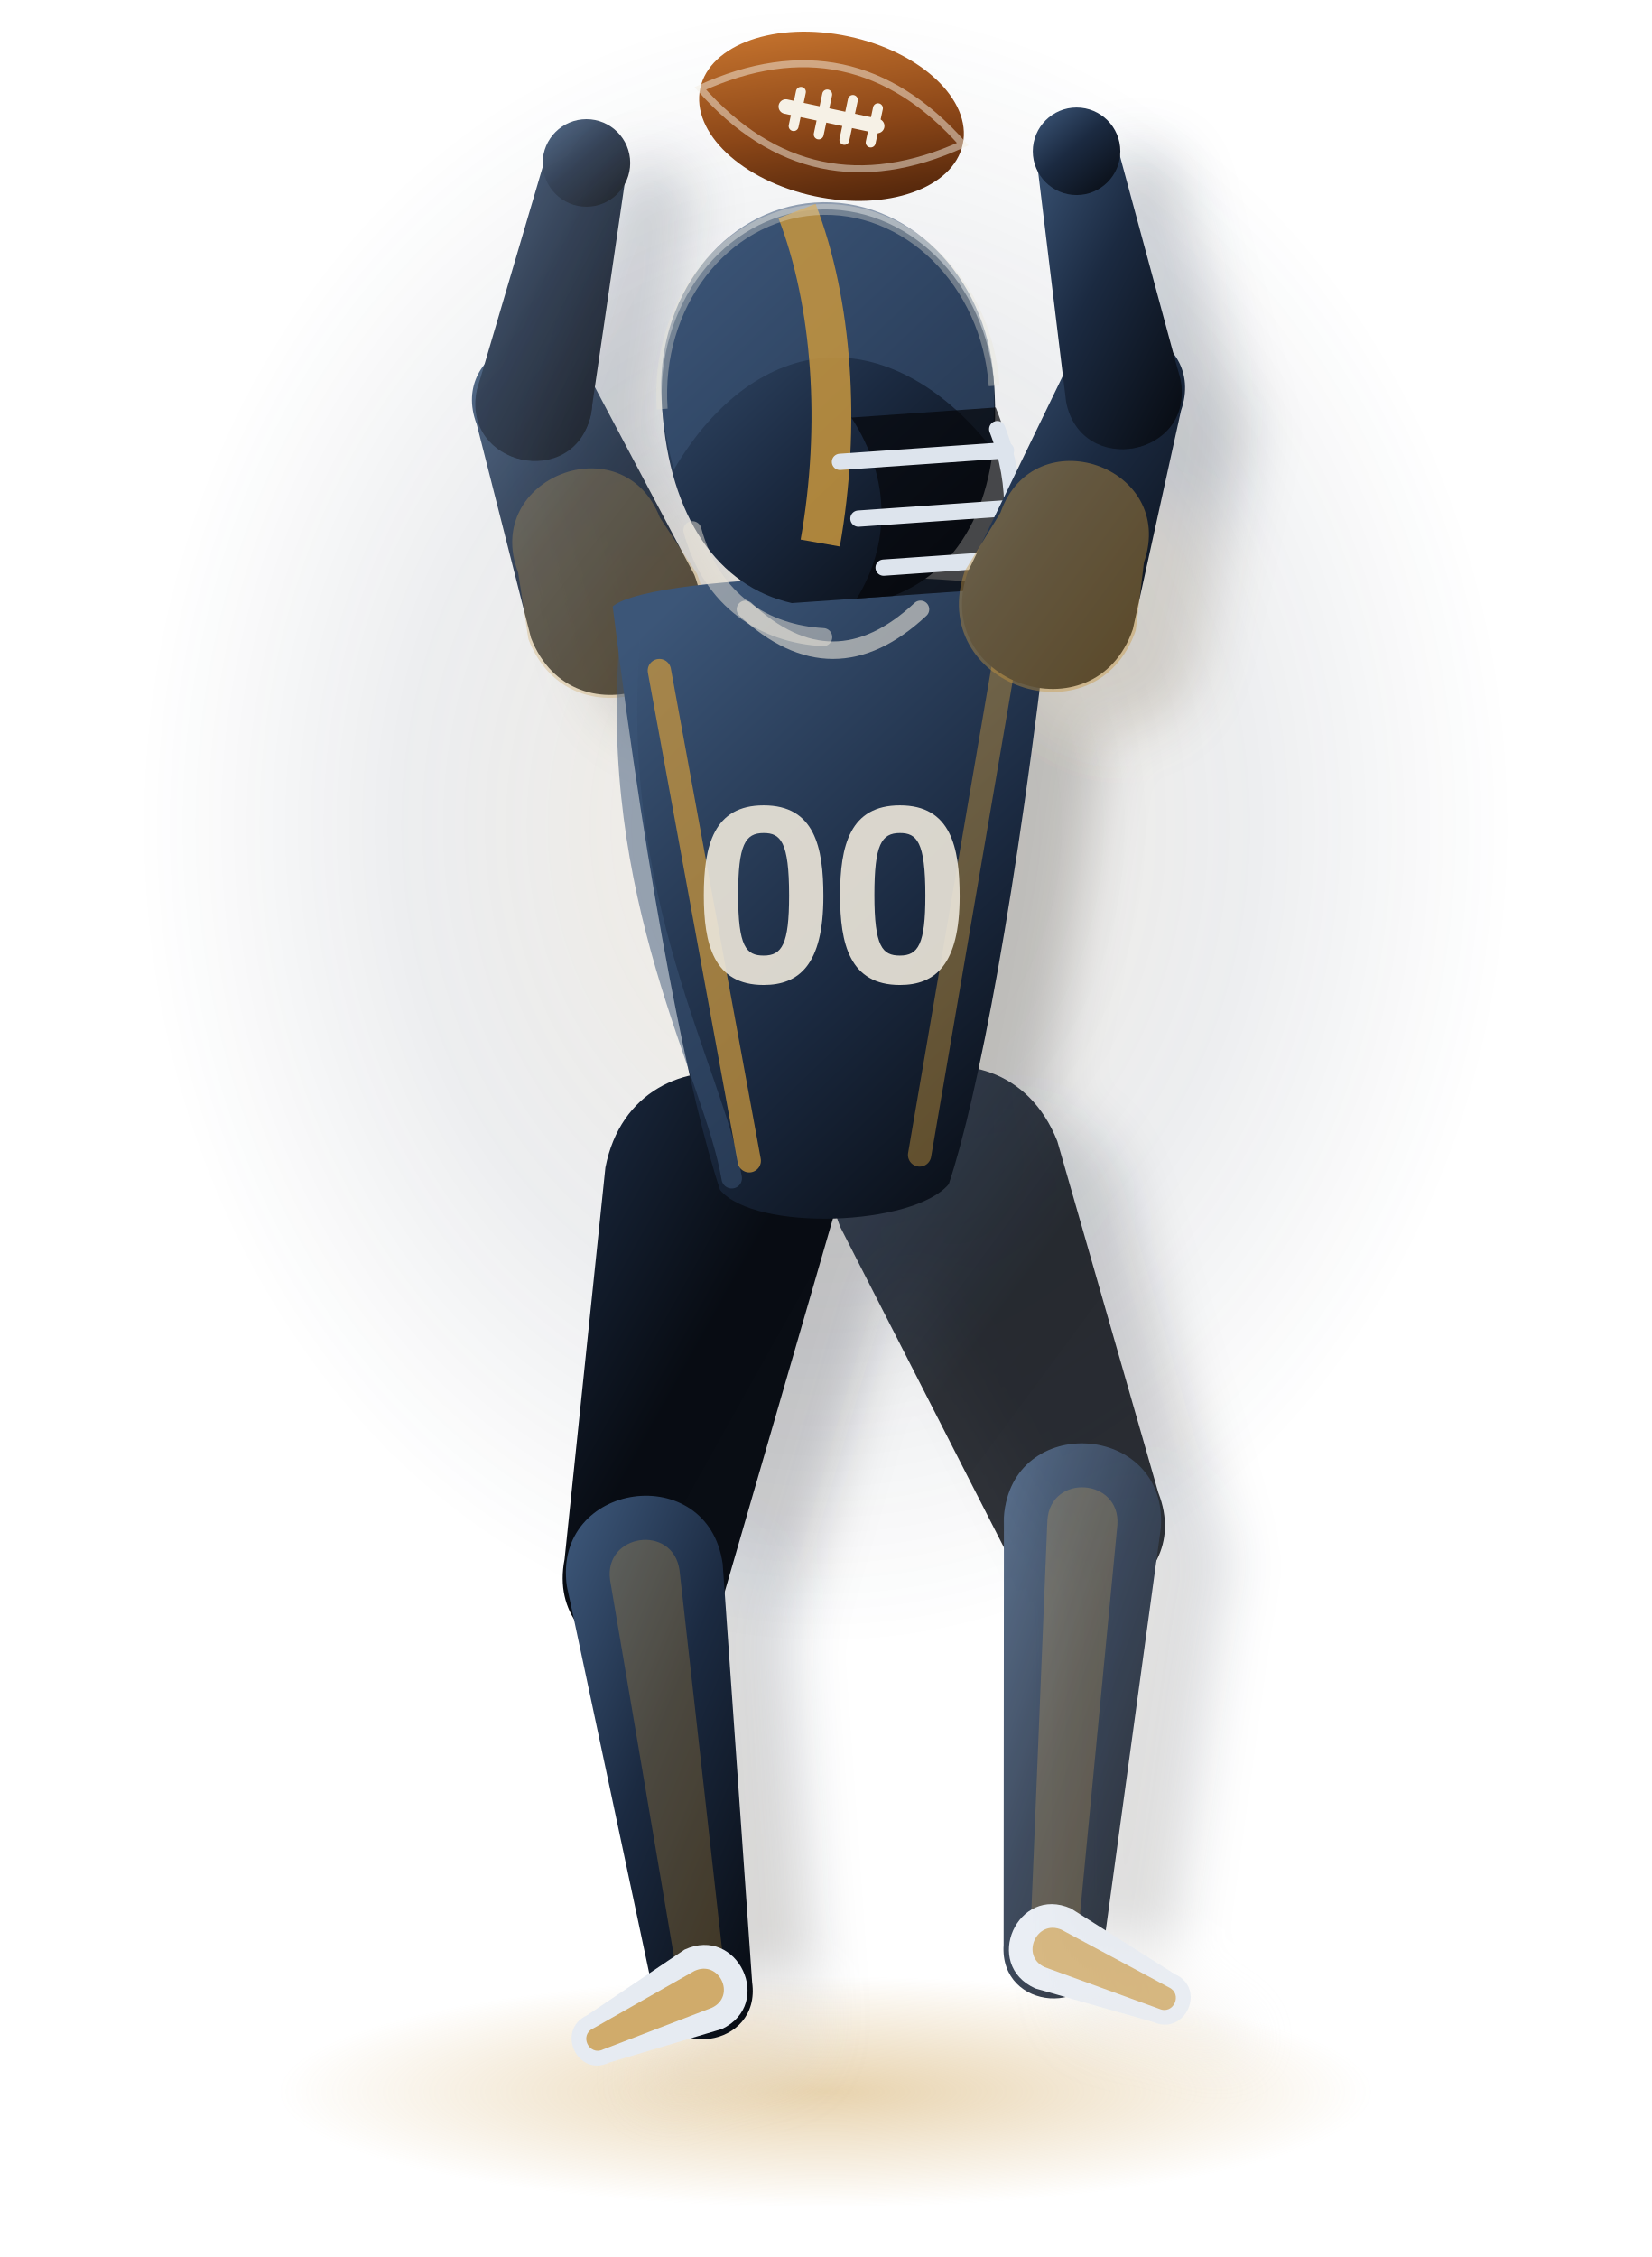
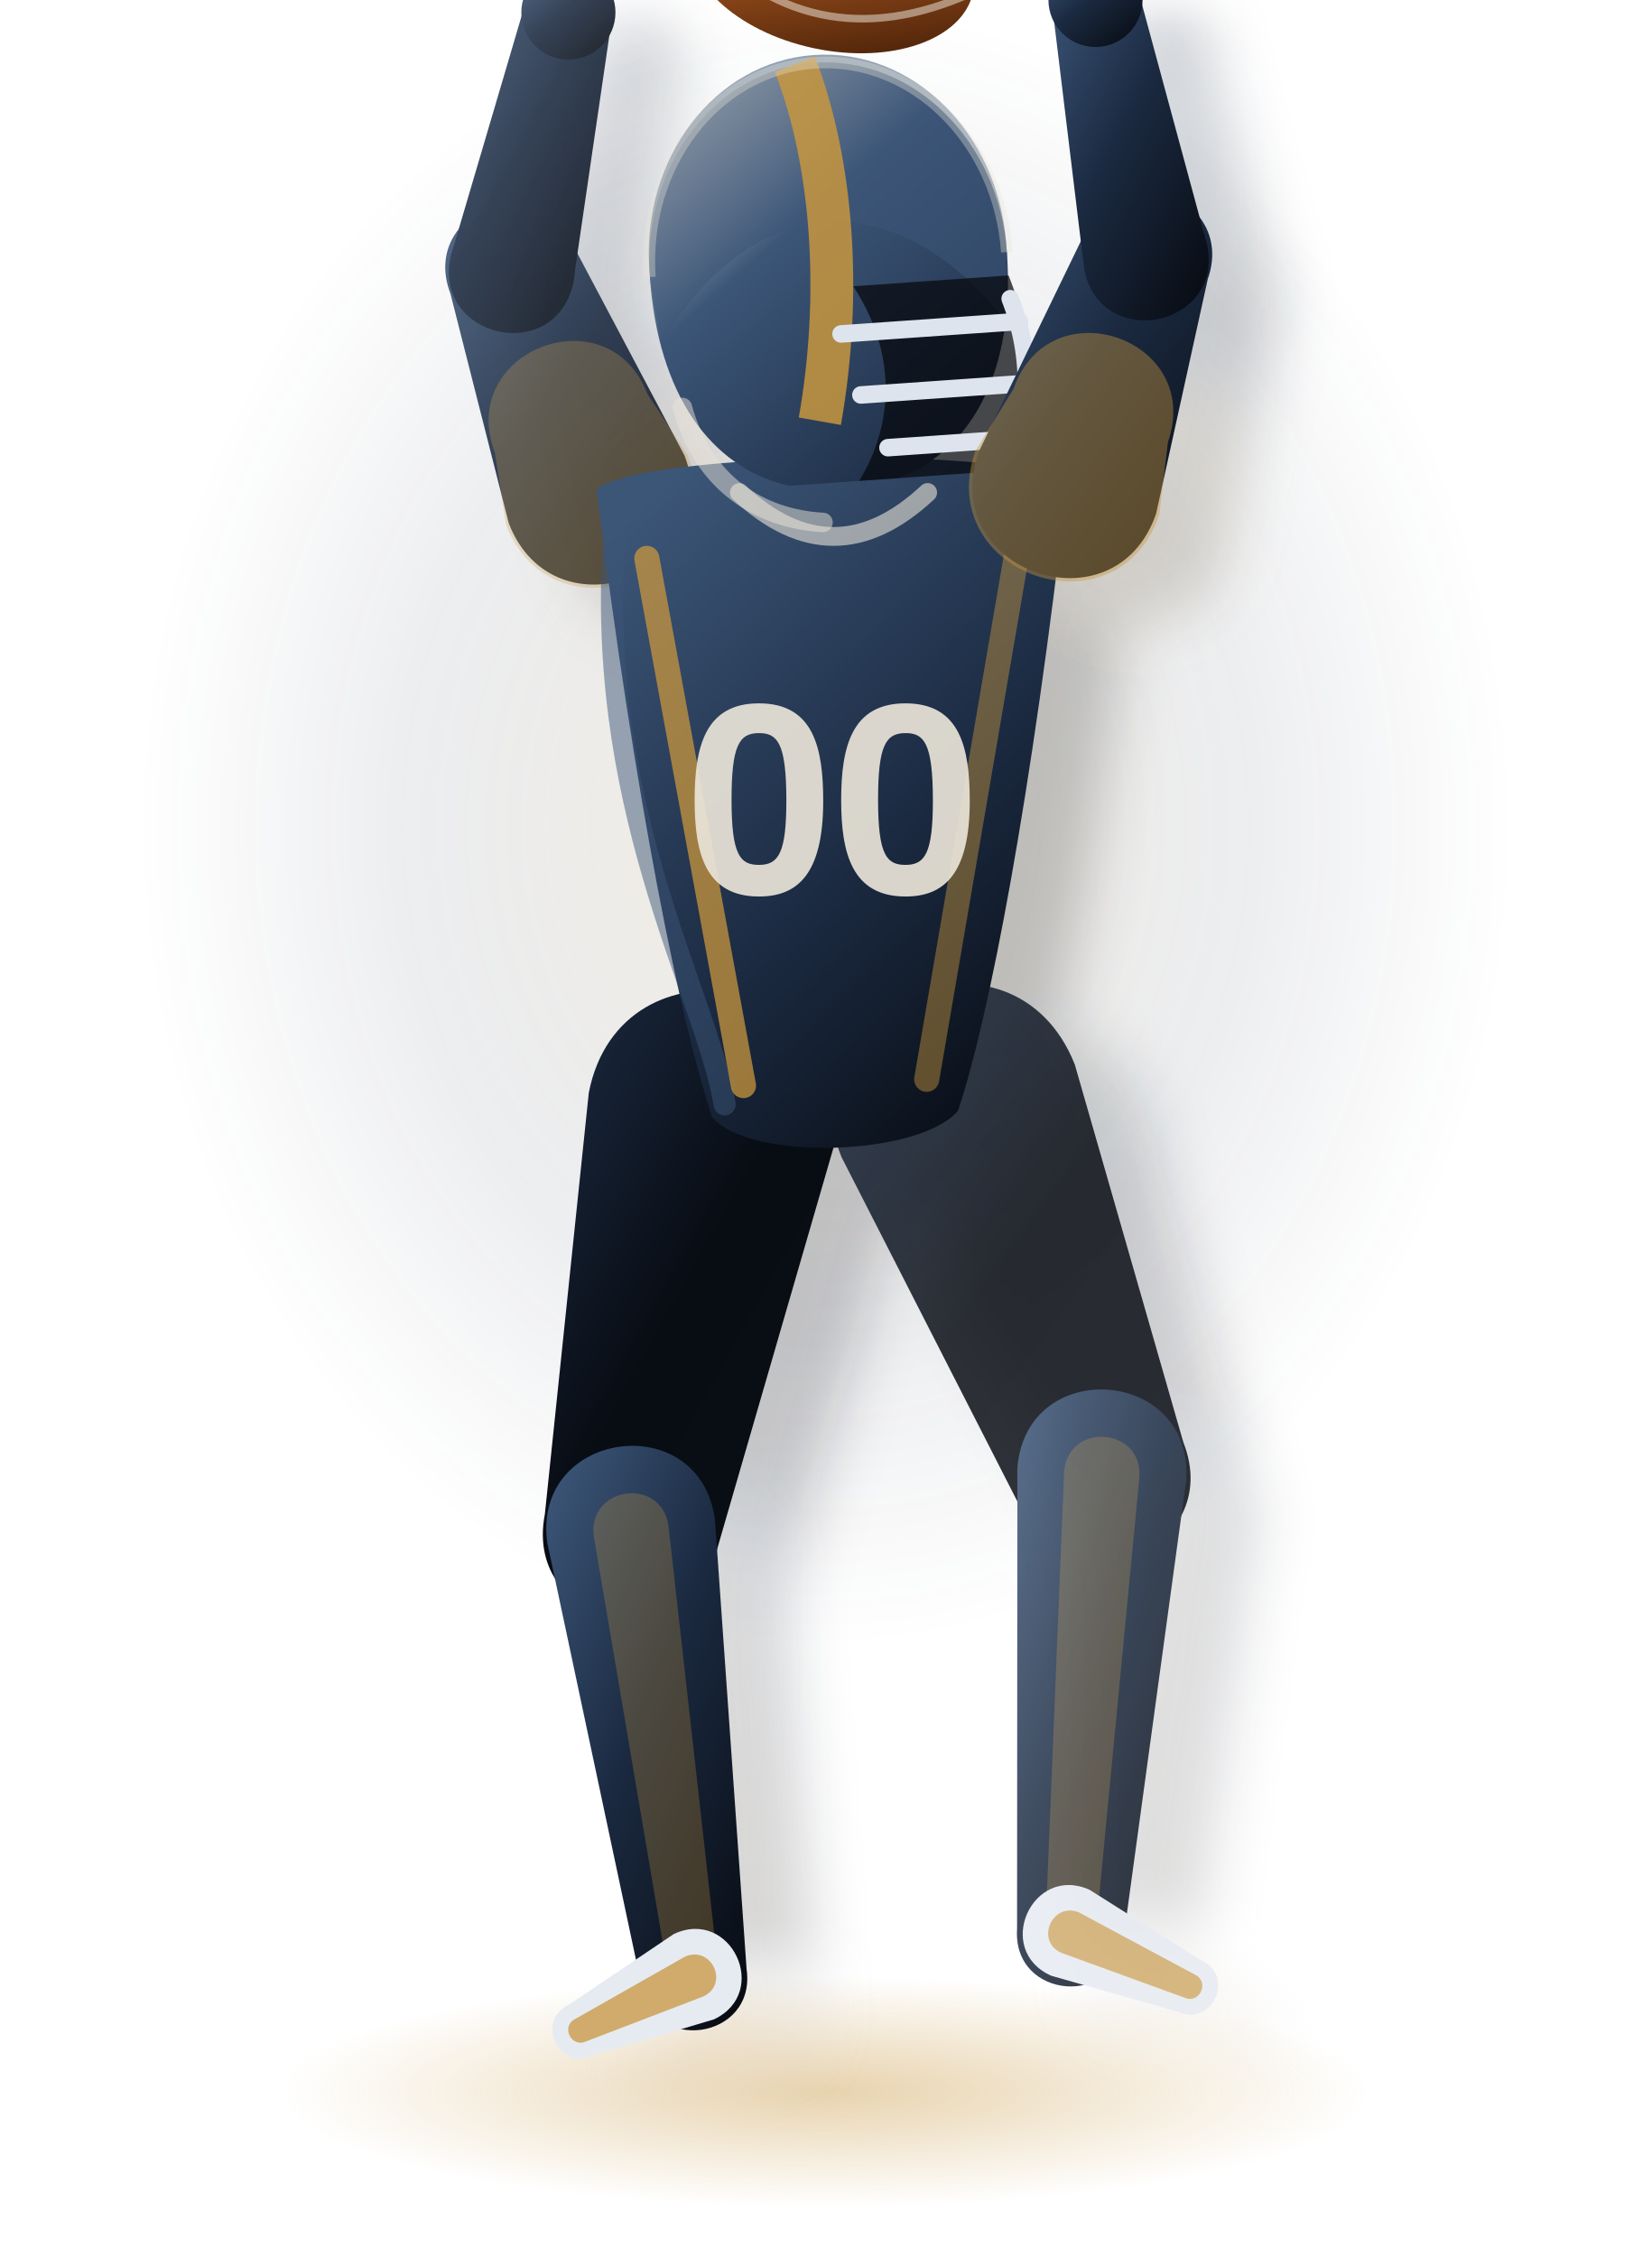
<svg xmlns="http://www.w3.org/2000/svg" viewBox="0 0 600 820" width="600" height="820" role="img" data-asset="athlete-wr_catch">
  <defs>
    <linearGradient id="body" x1="8%" y1="0%" x2="92%" y2="100%">
      <stop offset="0%" stop-color="var(--tp-l,#3C5678)" />
      <stop offset="46%" stop-color="var(--tp,#1B2A41)" />
      <stop offset="100%" stop-color="var(--tp-d,#080C13)" />
    </linearGradient>
    <linearGradient id="pants" x1="8%" y1="0%" x2="92%" y2="100%">
      <stop offset="0%" stop-color="var(--tp,#1B2A41)" />
      <stop offset="48%" stop-color="var(--tp-d,#080C13)" />
      <stop offset="100%" stop-color="#0A0E15" />
    </linearGradient>
    <linearGradient id="jersey" x1="20%" y1="0%" x2="85%" y2="100%">
      <stop offset="0%" stop-color="var(--tp-l,#3C5678)" />
      <stop offset="58%" stop-color="var(--tp,#1B2A41)" />
      <stop offset="100%" stop-color="var(--tp-d,#080C13)" />
    </linearGradient>
-     <linearGradient id="helm" x1="15%" y1="0%" x2="85%" y2="100%">
-       <stop offset="0%" stop-color="var(--tp-l,#3C5678)" />
-       <stop offset="55%" stop-color="var(--tp,#1B2A41)" />
-       <stop offset="100%" stop-color="var(--tp-d,#080C13)" />
+     <linearGradient id="helm" x1="18%" y1="0%" x2="82%" y2="100%">
+       <stop offset="0%" stop-color="var(--ta,#E9E4D8)" stop-opacity="0.9" />
+       <stop offset="38%" stop-color="var(--tp-l,#3C5678)" />
+       <stop offset="100%" stop-color="var(--tp,#1B2A41)" />
    </linearGradient>
    <linearGradient id="leather" x1="20%" y1="0%" x2="80%" y2="100%">
      <stop offset="0%" stop-color="#C9762F" />
      <stop offset="55%" stop-color="#8C4718" />
      <stop offset="100%" stop-color="#4A2109" />
    </linearGradient>
    <linearGradient id="wood" x1="0%" y1="0%" x2="100%" y2="0%">
      <stop offset="0%" stop-color="#E4C08A" />
      <stop offset="60%" stop-color="#B07C42" />
      <stop offset="100%" stop-color="#5C3A17" />
    </linearGradient>
    <radialGradient id="floor" cx="50%" cy="50%" r="50%">
      <stop offset="0%" stop-color="var(--ts,#C8963E)" stop-opacity="0.42" />
      <stop offset="100%" stop-color="var(--ts,#C8963E)" stop-opacity="0" />
    </radialGradient>
    <radialGradient id="backlight" cx="50%" cy="50%" r="50%">
      <stop offset="0%" stop-color="var(--ts,#C8963E)" stop-opacity="0.16" />
      <stop offset="62%" stop-color="var(--tp,#1B2A41)" stop-opacity="0.08" />
      <stop offset="100%" stop-color="var(--tp,#1B2A41)" stop-opacity="0" />
    </radialGradient>
    <filter id="soft" x="-20%" y="-20%" width="140%" height="140%">
      <feGaussianBlur stdDeviation="9" />
    </filter>
  </defs>
  <ellipse cx="300" cy="300" rx="250" ry="300" fill="url(#backlight)" />
  <ellipse cx="300" cy="760" rx="200" ry="42" fill="url(#floor)" />
-   <g transform="translate(300,780) scale(1.06) translate(-300,-780)">
+   <g transform="translate(300,782) scale(1.14) translate(-300,-782)">
    <g transform="translate(22,14)" opacity="0.2" filter="url(#soft)">
      <path d="M227,252C241,240 363,238 377,250C365.6,350 352.2,420 342.2,450C330.2,464.4 275.8,466.4 263.8,452C253.8,422 239.4,352 227,252Z" fill="#000" />
      <g opacity="1">
        <path d="M224.5,444.3L210.5,578.6C203.3,615.5 258.3,626.2 265.5,589.4L303.1,459.7C313.3,407.1 234.8,391.7 224.5,444.3Z" fill="url(#pants)" />
        <circle cx="238" cy="584" r="27" fill="url(#pants)" />
        <path d="M211.3,587.8L241.2,728.4C244.3,750.9 278.0,746.2 274.8,723.6L264.7,580.2C259.7,544.4 206.2,551.9 211.3,587.8Z" fill="url(#body)" />
        <path d="M226.1,585.7L250.1,727.1C251.6,737.7 267.4,735.5 265.9,724.9L249.9,582.3C247.6,566.4 223.9,569.8 226.1,585.7Z" fill="var(--ts,#C8963E)" opacity="0.28" />
        <path d="M251.6,712.4L218.2,734.9C207.3,740.0 214.9,756.3 225.8,751.1L264.4,739.6C282.6,731.0 269.8,703.9 251.6,712.4Z" fill="#E6EBF2" />
        <path d="M255.0,719.7L220.3,739.4C215.4,741.7 218.9,748.9 223.7,746.6L261.0,732.3C269.5,728.3 263.5,715.7 255.0,719.7Z" fill="var(--ts,#C8963E)" opacity="0.75" />
      </g>
      <g opacity="0.84">
        <path d="M305.0,464.7L362.0,576.3C375.7,611.2 427.8,590.6 414.0,555.7L379.4,435.3C359.7,385.5 285.3,414.8 305.0,464.7Z" fill="url(#pants)" />
        <circle cx="388" cy="566" r="27" fill="url(#pants)" />
        <path d="M361.1,564.2L361.0,710.8C359.5,733.6 393.4,735.9 395.0,713.2L414.9,567.8C417.4,531.7 363.5,528.1 361.1,564.2Z" fill="url(#body)" />
        <path d="M376.0,565.2L370.0,711.5C369.3,722.1 385.2,723.2 386.0,712.5L400.0,566.8C401.1,550.8 377.1,549.1 376.0,565.2Z" fill="var(--ts,#C8963E)" opacity="0.28" />
        <path d="M371.9,725.7L412.3,737.2C423.3,742.1 430.7,725.7 419.7,720.8L384.1,698.3C365.8,690.1 353.5,717.5 371.9,725.7Z" fill="#E6EBF2" />
        <path d="M375.1,718.4L414.4,732.7C419.3,734.8 422.5,727.5 417.6,725.3L380.9,705.6C372.3,701.8 366.6,714.6 375.1,718.4Z" fill="var(--ts,#C8963E)" opacity="0.75" />
      </g>
      <g opacity="1">
        <path d="M405.3,259.8L421.8,184.9C431.1,158.3 391.4,144.5 382.2,171.1L348.7,240.2C335.5,278.1 392.2,297.8 405.3,259.8Z" fill="url(#body)" />
        <circle cx="402" cy="178" r="20" fill="url(#body)" />
        <path d="M421.6,174.2L399.7,93.3C396.1,74.9 368.7,80.3 372.3,98.7L382.4,181.8C387.5,208.1 426.8,200.5 421.6,174.2Z" fill="url(#body)" />
        <circle cx="386" cy="96" r="15" fill="url(#body)" />
        <path d="M406.3,260.2L409.1,236.9C420.5,204.0 371.4,187.0 359.9,219.9L347.7,239.8C334.1,279.1 392.7,299.4 406.3,260.2Z" fill="var(--ts,#C8963E)" opacity="0.42" />
      </g>
      <g opacity="0.88">
        <path d="M255.0,241.2L219.6,174.4C209.5,148.2 170.3,163.3 180.4,189.6L199.0,262.8C213.5,300.3 269.5,278.7 255.0,241.2Z" fill="url(#body)" />
        <circle cx="200" cy="182" r="20" fill="url(#body)" />
        <path d="M219.5,186.3L231.7,103.0C235.7,84.7 208.3,78.7 204.3,97.0L180.5,177.7C174.7,203.9 213.8,212.5 219.5,186.3Z" fill="url(#body)" />
        <circle cx="218" cy="100" r="15" fill="url(#body)" />
        <path d="M255.9,240.8L243.2,221.6C230.6,189.1 182.1,207.9 194.6,240.4L198.1,263.2C213.0,301.9 270.9,279.6 255.9,240.8Z" fill="var(--ts,#C8963E)" opacity="0.3" />
      </g>
    </g>
    <g opacity="0.84">
      <path d="M305.0,464.7L362.0,576.3C375.7,611.2 427.8,590.6 414.0,555.7L379.4,435.3C359.7,385.5 285.3,414.8 305.0,464.7Z" fill="url(#pants)" />
      <circle cx="388" cy="566" r="27" fill="url(#pants)" />
      <path d="M361.1,564.2L361.0,710.8C359.5,733.6 393.4,735.9 395.0,713.2L414.9,567.8C417.4,531.7 363.5,528.1 361.1,564.2Z" fill="url(#body)" />
      <path d="M376.0,565.2L370.0,711.5C369.3,722.1 385.2,723.2 386.0,712.5L400.0,566.8C401.1,550.8 377.1,549.1 376.0,565.2Z" fill="var(--ts,#C8963E)" opacity="0.28" />
      <path d="M371.9,725.7L412.3,737.2C423.3,742.1 430.7,725.7 419.7,720.8L384.1,698.3C365.8,690.1 353.5,717.5 371.9,725.7Z" fill="#E6EBF2" />
      <path d="M375.1,718.4L414.4,732.7C419.3,734.8 422.5,727.5 417.6,725.3L380.9,705.6C372.3,701.8 366.6,714.6 375.1,718.4Z" fill="var(--ts,#C8963E)" opacity="0.75" />
    </g>
    <g opacity="0.88">
      <path d="M255.0,241.2L219.6,174.4C209.5,148.2 170.3,163.3 180.4,189.6L199.0,262.8C213.5,300.3 269.5,278.7 255.0,241.2Z" fill="url(#body)" />
      <circle cx="200" cy="182" r="20" fill="url(#body)" />
      <path d="M219.5,186.3L231.7,103.0C235.7,84.7 208.3,78.7 204.3,97.0L180.5,177.7C174.7,203.9 213.8,212.5 219.5,186.3Z" fill="url(#body)" />
      <circle cx="218" cy="100" r="15" fill="url(#body)" />
      <path d="M255.9,240.8L243.2,221.6C230.6,189.1 182.1,207.9 194.6,240.4L198.1,263.2C213.0,301.9 270.9,279.6 255.9,240.8Z" fill="var(--ts,#C8963E)" opacity="0.3" />
    </g>
    <path d="M278.0,235.0L272.0,281.0C272.0,321.2 332.0,321.2 332.0,281.0L326.0,235.0C326.0,202.8 278.0,202.8 278.0,235.0Z" fill="var(--tp-d,#080C13)" />
    <g opacity="1">
      <path d="M224.5,444.3L210.5,578.6C203.3,615.5 258.3,626.2 265.5,589.4L303.1,459.7C313.3,407.1 234.8,391.7 224.5,444.3Z" fill="url(#pants)" />
      <circle cx="238" cy="584" r="27" fill="url(#pants)" />
      <path d="M211.3,587.8L241.2,728.4C244.3,750.9 278.0,746.2 274.8,723.6L264.7,580.2C259.7,544.4 206.2,551.9 211.3,587.8Z" fill="url(#body)" />
      <path d="M226.1,585.7L250.1,727.1C251.6,737.7 267.4,735.5 265.9,724.9L249.9,582.3C247.6,566.4 223.9,569.8 226.1,585.7Z" fill="var(--ts,#C8963E)" opacity="0.28" />
      <path d="M251.6,712.4L218.2,734.9C207.3,740.0 214.9,756.3 225.8,751.1L264.4,739.6C282.6,731.0 269.8,703.9 251.6,712.4Z" fill="#E6EBF2" />
      <path d="M255.0,719.7L220.3,739.4C215.4,741.7 218.9,748.9 223.7,746.6L261.0,732.3C269.5,728.3 263.5,715.7 255.0,719.7Z" fill="var(--ts,#C8963E)" opacity="0.75" />
    </g>
    <path d="M227,252C241,240 363,238 377,250C365.6,350 352.2,420 342.2,450C330.2,464.4 275.8,466.4 263.8,452C253.8,422 239.4,352 227,252Z" fill="url(#jersey)" />
    <path d="M233,262C225,352 261.8,412 267.8,448" stroke="var(--tp-l,#3C5678)" stroke-width="7" fill="none" opacity="0.5" stroke-linecap="round" />
    <path d="M243,274L273.8,442" stroke="var(--ts,#C8963E)" stroke-width="8" opacity="0.75" stroke-linecap="round" />
    <path d="M361,272L332.2,440" stroke="var(--ts,#C8963E)" stroke-width="8" opacity="0.45" stroke-linecap="round" />
    <path d="M272.5,253Q302.5,281 332.5,253" stroke="var(--ta,#E9E4D8)" stroke-width="6" fill="none" opacity="0.6" stroke-linecap="round" />
    <text class="jersey-num" x="302.5" y="381" font-family="'Archivo Black','Helvetica Neue',Impact,'Arial Narrow',sans-serif" font-size="84" font-weight="900" fill="var(--ta,#E9E4D8)" text-anchor="middle" opacity="0.92">00</text>
    <g transform="translate(300,168) scale(1.24) translate(-300,-168)">
      <g transform="rotate(-4 300 168)">
        <path d="M254,178a46,52 0 0 1 92,0c0,30 -12,50 -32,56l-28,0c-20,-6 -32,-26 -32,-56Z" fill="url(#helm)" />
        <path d="M254,176a46,52 0 0 1 92,0c0,7 -1,13 -2,19c-13,-19 -29,-28 -44,-28s-31,9 -44,28c-1,-6 -2,-12 -2,-19Z" fill="var(--tp-l,#3C5678)" opacity="0.55" />
        <path d="M295,126c8,26 8,60 0,92" stroke="var(--ts,#C8963E)" stroke-width="11" fill="none" opacity="0.85" />
        <path d="M306,184h40c6,18 3,38 -8,50h-34c10,-14 12,-32 2,-50Z" fill="#05070B" opacity="0.72" />
        <path d="M302,196h46M306,212h42M312,226h32" stroke="#DDE4ED" stroke-width="4.5" stroke-linecap="round" fill="none" />
        <path d="M346,190c5,16 3,32 -4,44" stroke="#DDE4ED" stroke-width="4.5" fill="none" stroke-linecap="round" />
        <path d="M260,212c4,20 18,30 34,32" stroke="var(--ta,#E9E4D8)" stroke-width="5" fill="none" opacity="0.5" stroke-linecap="round" />
        <path d="M254,178a46,52 0 0 1 92,0" fill="none" stroke="var(--ta,#E9E4D8)" stroke-width="3" opacity="0.35" />
      </g>
    </g>
    <g opacity="1">
      <path d="M405.3,259.8L421.8,184.9C431.1,158.3 391.4,144.5 382.2,171.1L348.7,240.2C335.5,278.1 392.2,297.8 405.3,259.8Z" fill="url(#body)" />
      <circle cx="402" cy="178" r="20" fill="url(#body)" />
      <path d="M421.6,174.2L399.7,93.3C396.1,74.9 368.7,80.3 372.3,98.7L382.4,181.8C387.5,208.1 426.8,200.5 421.6,174.2Z" fill="url(#body)" />
      <circle cx="386" cy="96" r="15" fill="url(#body)" />
      <path d="M406.3,260.2L409.1,236.9C420.5,204.0 371.4,187.0 359.9,219.9L347.7,239.8C334.1,279.1 392.7,299.4 406.3,260.2Z" fill="var(--ts,#C8963E)" opacity="0.42" />
    </g>
    <g transform="rotate(12 302 84)">
      <ellipse cx="302" cy="84" rx="46" ry="28" fill="url(#leather)" />
      <path d="M256,84q46,-34 92,0q-46,34 -92,0Z" fill="none" stroke="#F3EDE2" stroke-width="2.4" opacity="0.5" />
      <path d="M286,84h32" stroke="#F6F1E6" stroke-width="5" stroke-linecap="round" />
      <path d="M290,78v12M299,77v14M308,77v14M317,78v12" stroke="#F6F1E6" stroke-width="3.4" stroke-linecap="round" />
    </g>
  </g>
</svg>
